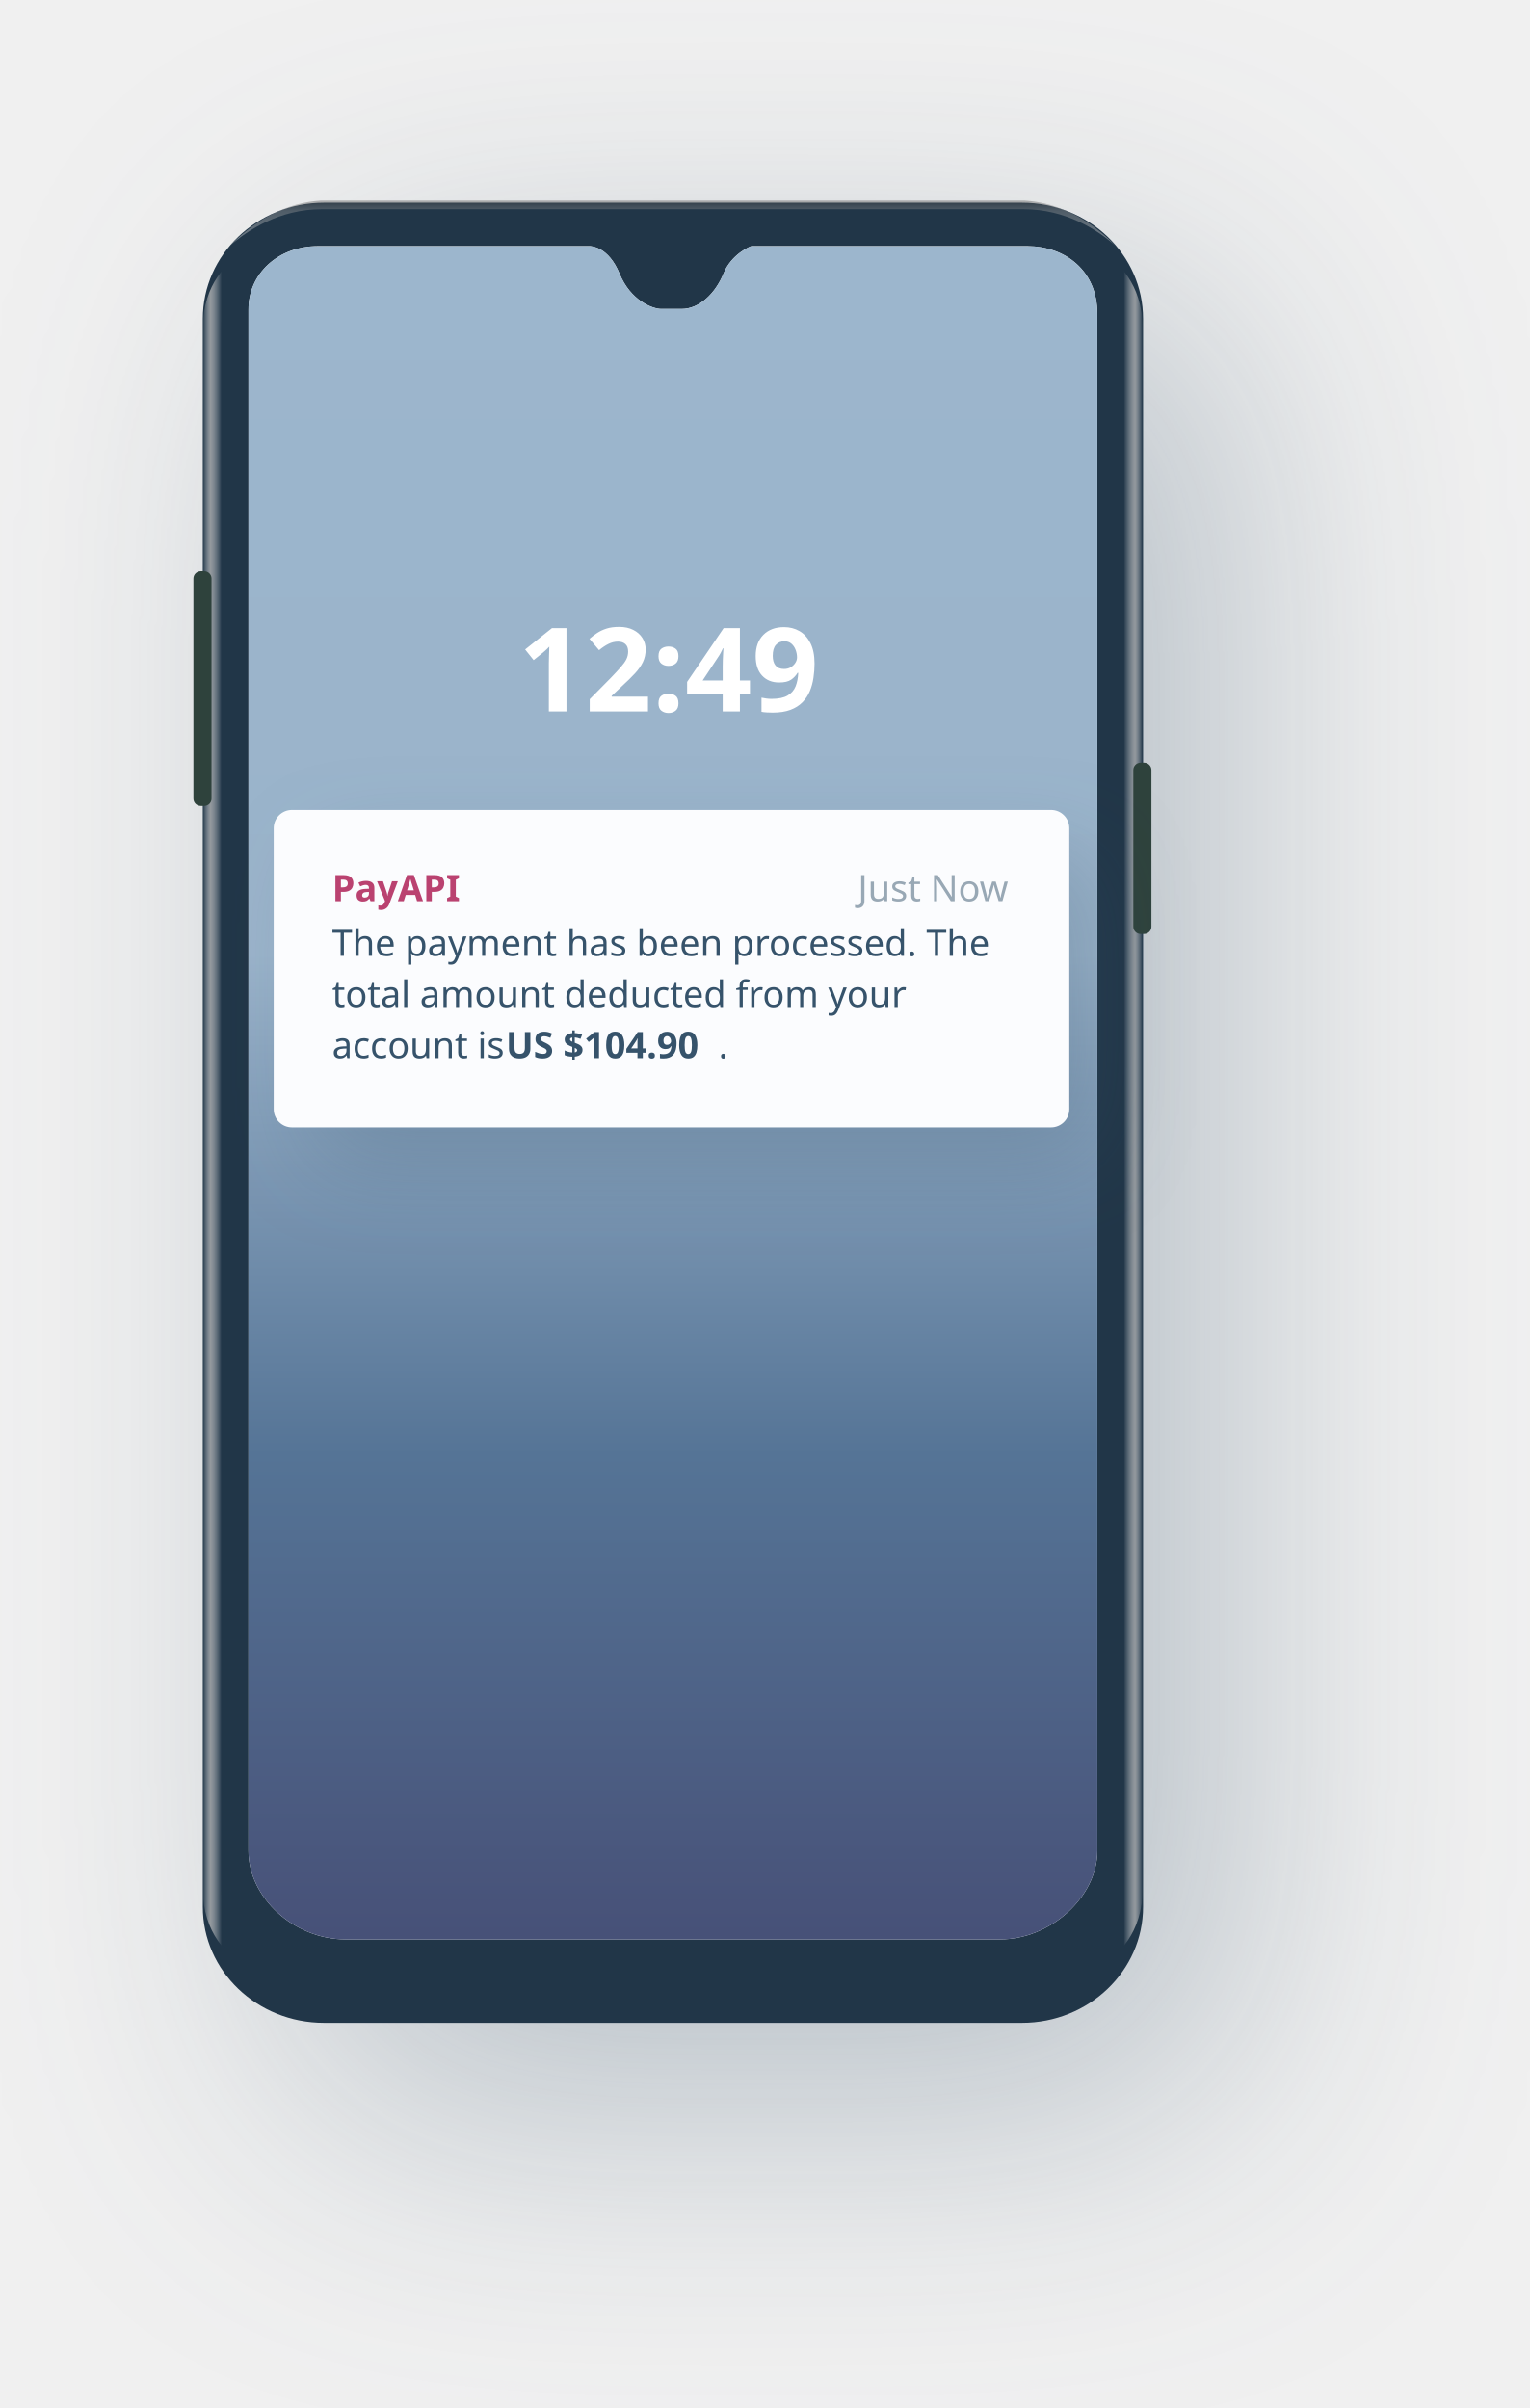
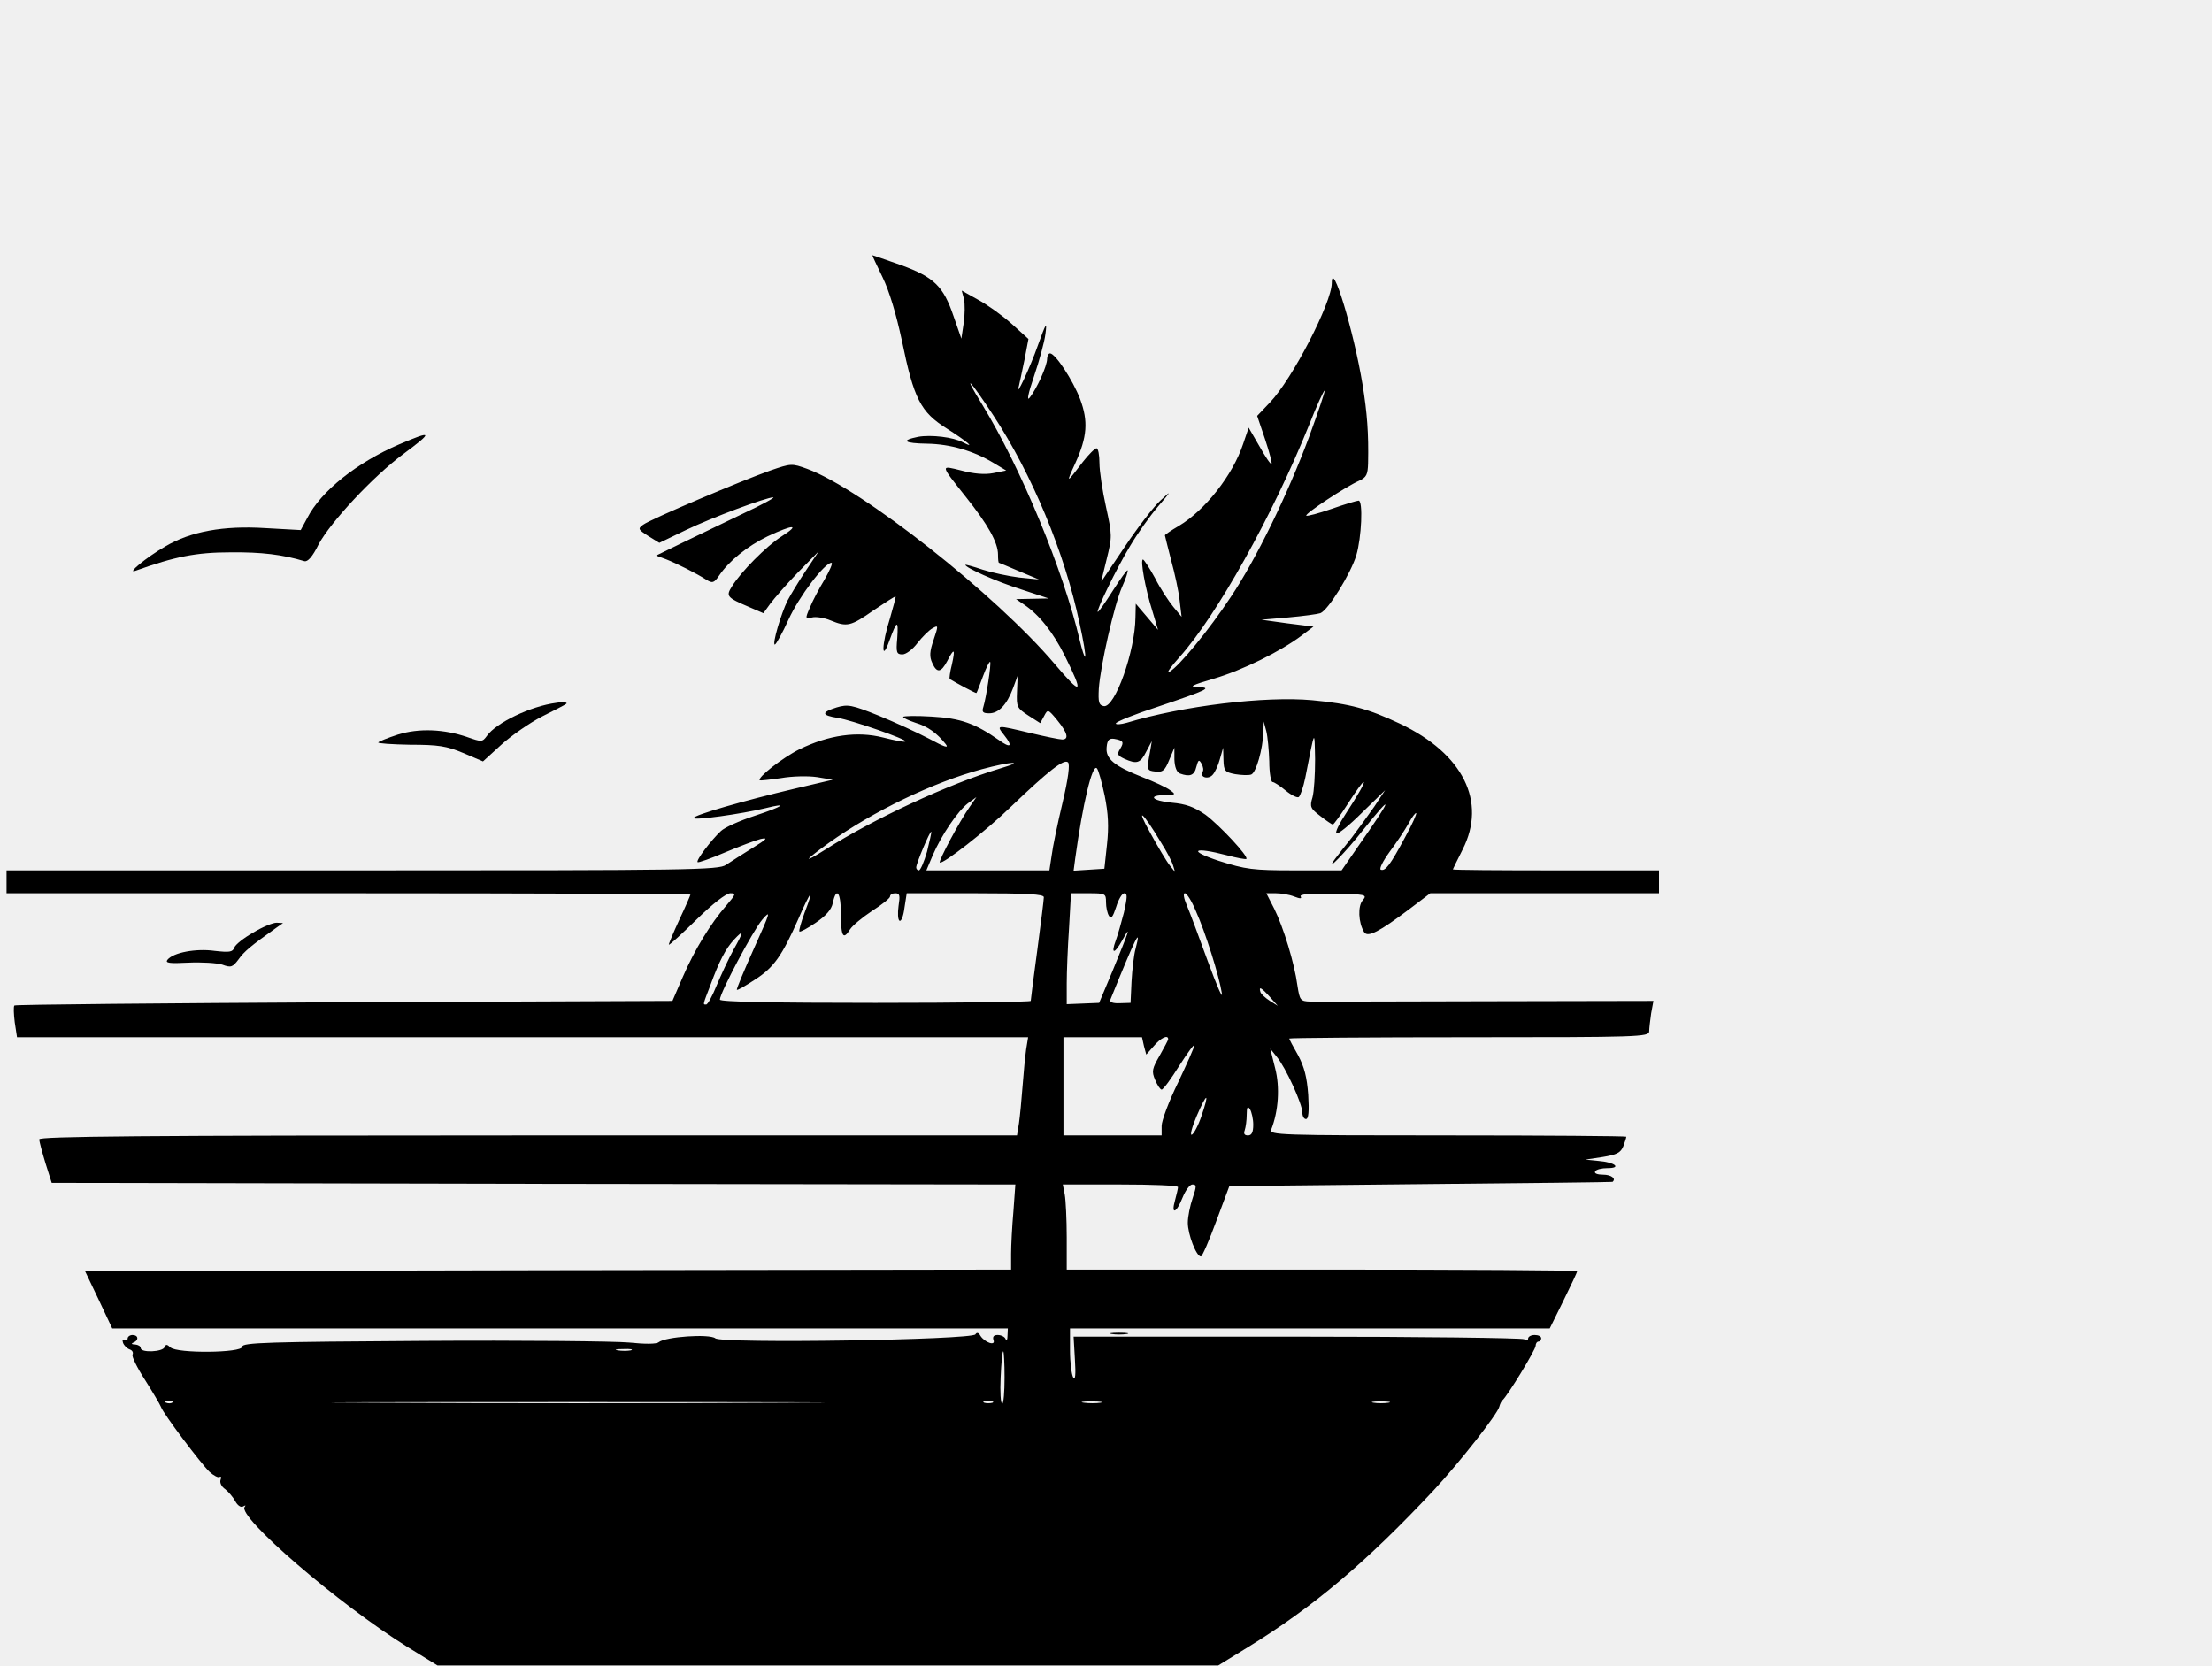
- <svg xmlns="http://www.w3.org/2000/svg" xmlns:xlink="http://www.w3.org/1999/xlink" width="419" height="660">
-   <defs>
-     <linearGradient id="c" x1="50%" x2="50%" y1="0%" y2="100%">
-       <stop offset="0%" stop-color="#454545" />
-       <stop offset="22.628%" stop-color="#999" />
-       <stop offset="100%" stop-color="#FFF" />
-     </linearGradient>
-     <linearGradient id="d" x1="100%" x2="30.702%" y1="50%" y2="50%">
-       <stop offset="0%" stop-color="#FFF" stop-opacity="0" />
-       <stop offset="22.218%" stop-color="#BABABA" />
-       <stop offset="54.678%" stop-color="#FFF" stop-opacity="0" />
-       <stop offset="100%" stop-color="#FFF" stop-opacity="0" />
-     </linearGradient>
-     <linearGradient id="e" x1="100%" x2="30.591%" y1="50%" y2="50%">
-       <stop offset="0%" stop-color="#FFF" stop-opacity="0" />
-       <stop offset="22.218%" stop-color="#BABABA" />
-       <stop offset="54.678%" stop-color="#FFF" stop-opacity="0" />
-       <stop offset="100%" stop-color="#FFF" stop-opacity="0" />
-     </linearGradient>
-     <linearGradient id="g" x1="50%" x2="50%" y1="0%" y2="99.221%">
-       <stop offset="0%" stop-color="#9CB6CD" />
-       <stop offset="42.056%" stop-color="#9AB3CA" />
-       <stop offset="71.659%" stop-color="#557496" />
-       <stop offset="100%" stop-color="#475178" />
-     </linearGradient>
-     <filter id="a" width="202.9%" height="153.1%" x="-41.7%" y="-21.5%" filterUnits="objectBoundingBox">
-       <feOffset dx="25" dy="25" in="SourceAlpha" result="shadowOffsetOuter1" />
-       <feGaussianBlur in="shadowOffsetOuter1" result="shadowBlurOuter1" stdDeviation="40" />
-       <feColorMatrix in="shadowBlurOuter1" values="0 0 0 0 0.212 0 0 0 0 0.325 0 0 0 0 0.419 0 0 0 0.301 0" />
-     </filter>
-     <filter id="i" width="125.2%" height="163.2%" x="-8%" y="-20.1%" filterUnits="objectBoundingBox">
-       <feMorphology in="SourceAlpha" radius="5" result="shadowSpreadOuter1" />
-       <feOffset dx="10" dy="10" in="shadowSpreadOuter1" result="shadowOffsetOuter1" />
-       <feGaussianBlur in="shadowOffsetOuter1" result="shadowBlurOuter1" stdDeviation="12.5" />
-       <feColorMatrix in="shadowBlurOuter1" values="0 0 0 0 0.212 0 0 0 0 0.325 0 0 0 0 0.419 0 0 0 0.25 0" />
-     </filter>
-     <path id="b" d="M35.776.57H227.01c18.34 0 33.208 14.235 33.208 31.795v435.27c0 17.56-14.867 31.796-33.208 31.796H35.776c-18.34 0-33.208-14.236-33.208-31.796V32.365C2.568 14.805 17.436.569 35.776.569z" />
-     <path id="f" d="M93.602 0H19.196C8.09 0 0 7.563 0 17.441v422.39c0 12.88 12.502 24.292 26.64 24.292h179.332c13.618 0 26.64-11.5 26.64-24.292V18.583c0-11.84-8.79-18.513-19.196-18.583H137.83c-.287.047-5.479 2.182-7.673 7.563-2.195 5.382-6.61 9.672-11.445 9.672h-5.615c-2.298 0-8.348-2.23-11.411-9.672C98.623.121 93.888.047 93.602 0z" />
-     <rect id="j" width="218" height="87" x="0" y="0" rx="5" />
-   </defs>
-   <g fill="none" fill-rule="evenodd" transform="translate(53 55)">
-     <use fill="#000" filter="url(#a)" xlink:href="#b" />
-     <use fill="#213648" xlink:href="#b" />
-     <path fill="url(#c)" fill-opacity=".65" d="M225.18 0H32.356C23.352.549 15.05 4.657 7.447 12.324c4.89-4.268 13.61-9.98 25.14-9.98h192.362c11.53 0 20.25 5.712 25.14 9.98C242.486 4.657 234.183.549 225.18 0z" opacity=".596" transform="translate(2.568)" />
-     <path fill="url(#d)" d="M252.431 462.67V34.983c0-11.476-4.217-15.718-6.733-18.442-2.516-2.723-2.623-4.113.992-2.056 3.615 2.056 10.845 8.047 10.845 20.498V462.67c0 12.451-7.23 18.441-10.845 20.498-3.615 2.056-3.508.667-.992-2.057s6.733-6.966 6.733-18.441z" opacity=".75" transform="translate(2.568)" />
-     <path fill="url(#e)" d="M8.548 462.67V34.983c0-11.476-4.217-15.718-6.733-18.442-2.516-2.723-2.623-4.113.992-2.056 3.615 2.056 10.845 8.047 10.845 20.498V462.67c0 12.451-7.23 18.441-10.845 20.498-3.615 2.056-3.508.667-.992-2.057s6.733-6.966 6.733-18.441z" opacity=".75" transform="matrix(-1 0 0 1 16.22 0)" />
-     <path fill="#2E423C" d="M2 101.557h.965a2 2 0 012 2v60.35a2 2 0 01-2 2H2a2 2 0 01-2-2v-60.35a2 2 0 012-2zm257.535 52.487h.965a2 2 0 012 2v42.95a2 2 0 01-2 2h-.965a2 2 0 01-2-2v-42.95a2 2 0 012-2z" />
-     <g transform="translate(15.074 12.444)">
-       <mask id="h" fill="#fff">
-         <use xlink:href="#f" />
-       </mask>
-       <use fill="#FFF" xlink:href="#f" />
-       <path fill="url(#g)" mask="url(#h)" d="M-.074 0h233v465h-233z" />
-       <text fill="#FFF" font-family="PublicSans-Bold, Public Sans" font-size="32" font-weight="bold" mask="url(#h)">
-         <tspan x="73.926" y="127.556">12:49</tspan>
-       </text>
-     </g>
-     <g transform="translate(22 167)">
-       <use fill="#000" filter="url(#i)" xlink:href="#j" />
-       <use fill="#FBFCFE" xlink:href="#j" />
-       <g font-size="10">
-         <text fill="#BA4270" font-family="PublicSans-Bold, Public Sans" font-weight="bold" transform="translate(16 16)">
-           <tspan x="0" y="9">PayAPI</tspan>
-         </text>
-         <text fill="#36536B" font-family="PublicSans-Regular, Public Sans" opacity=".5" transform="translate(16 16)">
-           <tspan x="144.05" y="9">Just Now</tspan>
-         </text>
-       </g>
-       <text fill="#36536B" font-family="PublicSans-Regular, Public Sans" font-size="10">
-         <tspan x="16" y="40">The payment has been processed. The </tspan>
-         <tspan x="16" y="54">total amount deducted from your </tspan>
-         <tspan x="16" y="68">account is</tspan>
-         <tspan x="63.62" y="68" font-family="PublicSans-Bold, Public Sans" font-weight="bold"> US $104.90</tspan>
-         <tspan x="121.855" y="68">.</tspan>
-       </text>
-     </g>
+ <svg xmlns="http://www.w3.org/2000/svg" version="1.0" width="676pt" height="509pt" viewBox="0 0 676 509" preserveAspectRatio="xMidYMid meet">
+   <g transform="translate(0,509) scale(0.1,-0.1)" fill="#000000" stroke="none">
+     <path d="M2697 4243 c21 -43 42 -114 59 -193 37 -180 57 -219 138 -270 61 -39 90 -63 49 -42 -29 16 -98 24 -137 17 -55 -11 -43 -20 27 -21 71 -1 142 -22 202 -58 l40 -24 -40 -8 c-26 -5 -60 -2 -97 8 -65 16 -66 20 14 -81 67 -84 98 -139 98 -176 0 -14 1 -25 3 -25 1 0 29 -12 62 -26 l60 -25 -60 6 c-33 4 -84 15 -112 24 -29 10 -53 16 -53 15 0 -9 94 -51 170 -75 l85 -28 -50 -1 -50 -1 25 -17 c46 -31 88 -84 124 -156 59 -119 53 -124 -31 -25 -179 211 -588 534 -756 596 -47 17 -49 17 -113 -5 -88 -31 -367 -149 -389 -166 -16 -12 -15 -14 16 -34 l34 -21 81 39 c81 39 246 100 267 100 7 0 -35 -23 -93 -50 -58 -28 -141 -68 -185 -89 l-80 -39 30 -11 c33 -13 93 -43 124 -63 18 -11 23 -10 38 12 31 46 87 91 149 121 79 37 101 37 43 0 -47 -30 -125 -109 -152 -153 -19 -30 -16 -34 52 -63 l44 -19 21 29 c12 16 49 59 84 95 l64 65 -40 -60 c-22 -33 -46 -73 -55 -90 -20 -40 -48 -135 -39 -135 4 1 23 35 42 77 32 70 110 173 131 173 5 0 -5 -23 -21 -51 -17 -28 -37 -66 -45 -86 -15 -34 -14 -35 7 -30 11 3 37 -1 56 -9 51 -21 62 -18 132 31 36 24 65 43 67 42 1 -2 -7 -31 -17 -66 -26 -81 -27 -139 -2 -69 23 63 28 65 24 7 -4 -43 -2 -49 16 -49 11 0 32 16 46 35 15 19 35 39 46 45 18 10 18 9 3 -36 -12 -35 -13 -51 -4 -70 14 -32 27 -30 46 6 21 41 25 38 14 -11 -6 -23 -8 -42 -7 -44 23 -14 81 -45 82 -43 2 2 10 25 20 51 10 27 20 47 22 44 4 -4 -12 -109 -21 -138 -5 -15 -1 -19 18 -19 29 0 54 26 73 77 l14 38 -2 -49 c-2 -47 0 -50 35 -73 l36 -23 12 22 c11 21 12 21 40 -13 31 -38 37 -59 15 -59 -8 0 -52 9 -98 20 -105 25 -104 25 -79 -7 27 -34 20 -41 -16 -15 -73 51 -117 67 -206 72 -48 3 -87 2 -87 -1 0 -3 17 -11 38 -18 37 -11 65 -31 92 -65 11 -14 -4 -9 -50 16 -36 19 -106 51 -155 71 -82 33 -94 35 -128 25 -48 -15 -47 -24 3 -32 44 -7 213 -66 207 -72 -2 -3 -33 3 -68 12 -79 20 -166 8 -256 -36 -52 -26 -130 -87 -121 -95 1 -1 31 2 65 7 34 6 83 7 110 3 l48 -8 -115 -27 c-157 -37 -310 -81 -310 -90 0 -8 144 12 219 30 72 18 56 6 -32 -23 -46 -15 -93 -36 -104 -47 -30 -28 -77 -90 -71 -95 2 -2 40 11 84 30 43 18 93 37 109 41 24 5 18 -1 -26 -28 -31 -19 -66 -42 -80 -51 -22 -16 -111 -17 -1111 -17 l-1088 0 0 -35 0 -35 1045 0 c575 0 1045 -2 1045 -4 0 -2 -15 -37 -34 -77 -19 -41 -33 -75 -32 -76 2 -2 40 33 85 77 48 47 90 80 103 80 18 0 17 -3 -12 -37 -48 -55 -97 -135 -133 -218 l-32 -74 -1003 -4 c-552 -3 -1005 -7 -1008 -10 -3 -3 -2 -26 1 -51 l7 -46 1545 0 1545 0 -6 -37 c-3 -21 -8 -72 -11 -113 -3 -41 -8 -92 -11 -113 l-6 -37 -1494 0 c-1189 0 -1494 -3 -1494 -12 0 -7 9 -40 19 -73 l19 -60 1472 -3 1473 -2 -6 -83 c-4 -45 -7 -103 -7 -129 l0 -48 -1415 -2 -1415 -3 42 -88 41 -87 1369 0 1368 0 -1 -22 c0 -13 -3 -17 -6 -10 -2 6 -13 12 -24 12 -12 0 -16 -5 -13 -15 8 -20 -27 -8 -40 13 -5 9 -11 11 -15 4 -10 -17 -776 -29 -795 -12 -18 14 -152 5 -173 -12 -7 -6 -42 -6 -90 -1 -43 4 -327 7 -630 5 -474 -3 -553 -5 -553 -18 0 -19 -199 -21 -219 -2 -11 10 -14 10 -18 1 -5 -15 -73 -18 -73 -3 0 6 -8 10 -17 11 -11 0 -13 3 -5 6 17 7 15 23 -3 23 -8 0 -15 -5 -15 -11 0 -5 -4 -7 -10 -4 -5 3 -7 0 -4 -9 3 -8 12 -17 20 -20 9 -3 12 -10 9 -16 -3 -5 14 -40 38 -77 24 -38 46 -75 49 -83 8 -22 122 -173 148 -198 13 -12 27 -19 31 -16 5 3 6 -1 3 -9 -3 -8 3 -21 14 -28 10 -8 24 -24 31 -37 7 -13 17 -20 24 -16 7 4 9 4 5 -1 -26 -28 287 -298 498 -429 l91 -56 1193 0 1193 0 91 56 c200 123 362 260 567 479 80 86 196 234 201 256 2 8 6 16 9 19 15 12 102 155 102 167 0 7 4 13 9 13 4 0 8 5 8 10 0 6 -9 10 -20 10 -11 0 -20 -5 -20 -11 0 -6 -5 -7 -12 -2 -7 4 -320 8 -695 8 l-682 0 4 -70 c3 -46 1 -65 -5 -55 -5 8 -10 45 -10 83 l0 67 733 0 733 0 42 85 c23 47 42 87 42 90 0 3 -351 5 -780 5 l-780 0 0 99 c0 54 -3 113 -6 130 l-6 31 176 0 c97 0 176 -3 176 -8 0 -4 -4 -22 -9 -40 -13 -46 4 -40 23 8 9 22 22 40 30 40 13 0 13 -5 1 -41 -8 -23 -15 -57 -15 -76 0 -35 26 -103 40 -103 4 0 25 48 47 108 l40 107 584 6 c321 3 585 6 587 7 12 10 -4 22 -29 22 -17 0 -28 4 -24 10 3 6 20 10 38 10 44 0 22 18 -28 22 l-40 4 53 8 c43 7 55 13 63 33 5 13 9 26 9 29 0 2 -246 4 -546 4 -516 0 -546 1 -539 18 22 56 27 129 12 187 l-15 60 20 -25 c27 -32 78 -144 78 -170 0 -11 5 -20 11 -20 8 0 10 23 7 74 -4 55 -12 85 -31 121 -15 26 -27 49 -27 51 0 2 248 4 550 4 517 0 550 1 550 18 0 9 3 34 6 55 l7 38 -509 -1 c-280 -1 -523 -1 -540 -1 -30 1 -32 4 -39 49 -9 68 -43 179 -71 235 l-24 47 29 0 c16 0 41 -4 56 -10 18 -7 24 -7 20 0 -5 7 28 10 99 9 100 -2 105 -3 91 -20 -16 -17 -14 -69 4 -98 11 -17 47 2 136 69 l66 50 350 0 349 0 0 35 0 35 -315 0 c-173 0 -315 1 -315 3 0 1 14 29 30 61 74 146 2 292 -191 384 -98 46 -152 61 -269 72 -143 13 -395 -17 -567 -69 -18 -5 -33 -6 -33 -2 0 5 57 28 128 51 154 52 169 59 122 60 -28 1 -18 6 50 26 88 26 203 83 267 131 l37 28 -80 10 -79 11 82 7 c45 4 89 10 98 13 24 9 93 121 110 177 16 54 21 167 7 167 -5 0 -42 -11 -82 -25 -40 -14 -75 -23 -78 -21 -5 6 121 89 162 107 22 10 26 19 27 53 2 91 -3 155 -17 241 -27 164 -94 384 -94 310 0 -60 -121 -294 -189 -365 l-39 -41 24 -71 c13 -39 22 -73 20 -76 -3 -2 -19 22 -37 54 l-33 57 -17 -50 c-32 -96 -117 -203 -196 -250 -24 -14 -43 -27 -43 -29 0 -2 9 -36 19 -76 11 -40 23 -95 26 -123 l6 -50 -25 30 c-14 17 -40 56 -56 88 -17 31 -34 57 -37 57 -9 0 7 -89 28 -155 l18 -60 -34 40 -34 40 -1 -42 c-1 -103 -63 -278 -97 -271 -15 3 -17 12 -15 53 5 71 47 256 71 311 12 26 19 49 17 51 -2 2 -22 -26 -45 -62 -23 -36 -43 -65 -46 -65 -7 0 57 133 99 202 22 37 60 91 85 120 42 49 42 51 7 18 -21 -19 -69 -82 -108 -140 -39 -58 -71 -106 -72 -107 -1 -2 6 29 16 68 17 69 17 73 -2 160 -11 49 -20 109 -20 134 0 25 -4 45 -9 45 -5 0 -24 -19 -42 -42 -51 -67 -52 -67 -23 -4 37 81 40 129 15 196 -22 58 -76 140 -92 140 -5 0 -9 -8 -9 -17 0 -21 -31 -90 -53 -118 -10 -13 -5 12 13 65 16 47 32 105 35 130 5 39 2 34 -23 -35 -24 -69 -72 -170 -58 -124 2 10 10 45 17 80 l12 63 -52 47 c-28 25 -74 58 -102 73 l-50 28 7 -26 c3 -15 3 -48 -1 -74 l-7 -47 -24 69 c-31 91 -59 119 -161 156 -46 16 -85 30 -87 30 -1 0 13 -30 31 -67z m339 -423 c118 -180 217 -417 263 -634 12 -54 20 -101 17 -103 -2 -2 -9 20 -16 49 -50 214 -179 526 -298 721 -63 102 -40 80 34 -33z m964 -67 c-65 -174 -161 -372 -239 -488 -66 -100 -158 -212 -187 -228 -11 -6 3 14 30 44 114 127 285 433 397 711 23 59 45 106 47 104 2 -2 -20 -66 -48 -143z m-121 -990 c0 -35 5 -63 10 -63 5 0 23 -12 40 -26 17 -14 35 -23 40 -20 5 4 14 30 20 59 30 152 28 150 30 57 0 -47 -3 -99 -8 -117 -9 -29 -6 -34 24 -57 19 -15 36 -26 38 -26 3 0 24 29 47 65 23 36 44 65 47 65 6 0 -16 -38 -55 -98 -19 -29 -32 -55 -28 -59 4 -4 39 24 78 63 l71 69 -33 -50 c-19 -27 -50 -70 -69 -95 -20 -25 -43 -54 -51 -65 -35 -48 33 21 87 90 94 117 89 99 -16 -51 l-51 -74 -143 0 c-129 0 -150 3 -232 29 -97 32 -78 44 25 17 30 -8 57 -13 59 -11 7 8 -82 103 -125 135 -35 24 -59 33 -104 37 -61 6 -74 23 -17 23 30 1 31 2 13 15 -10 8 -49 26 -85 40 -86 34 -113 56 -109 92 2 22 8 27 23 25 28 -5 31 -10 18 -31 -10 -16 -8 -20 13 -30 38 -17 49 -14 67 22 l17 32 -5 -30 c-11 -59 -11 -60 16 -63 22 -3 29 3 42 35 l16 38 0 -36 c1 -24 7 -39 17 -43 30 -11 44 -6 50 20 6 22 8 24 16 10 5 -9 7 -20 3 -25 -9 -16 16 -24 30 -10 8 8 18 30 23 49 l10 35 1 -37 c1 -34 4 -38 36 -44 19 -3 41 -4 49 -1 15 6 35 77 37 129 l1 33 8 -30 c4 -16 8 -58 9 -92z m-632 -127 c-15 -63 -30 -135 -33 -160 l-7 -46 -188 0 -188 0 19 45 c27 63 77 136 108 160 l26 19 -20 -29 c-33 -47 -96 -166 -92 -171 8 -7 141 96 218 171 114 109 162 147 174 135 6 -6 1 -48 -17 -124z m-192 105 c-156 -47 -386 -154 -532 -247 -73 -46 -66 -35 10 20 136 97 319 185 467 225 93 25 137 26 55 2z m321 -83 c11 -55 13 -94 7 -149 l-8 -74 -47 -3 -47 -3 5 38 c23 167 52 289 66 275 5 -5 15 -42 24 -84z m171 -141 c18 -28 35 -61 38 -72 l6 -20 -16 20 c-9 11 -36 56 -60 100 -47 84 -22 63 32 -28z m748 16 c-46 -86 -61 -106 -75 -101 -6 2 6 26 27 55 21 28 47 67 58 87 10 19 21 33 23 31 2 -2 -12 -34 -33 -72z m-1462 -46 c-9 -31 -20 -57 -25 -57 -4 0 -8 4 -8 9 0 12 42 112 46 109 1 -2 -5 -29 -13 -61z m-374 -186 c-11 -30 -18 -55 -16 -58 3 -2 25 10 50 27 31 21 48 40 52 60 11 52 25 33 25 -35 0 -68 7 -79 28 -45 7 11 37 36 67 56 30 19 55 39 55 44 0 6 7 10 16 10 14 0 15 -7 10 -39 -3 -22 -2 -42 3 -45 5 -3 12 14 15 39 l7 45 210 0 c160 0 209 -3 209 -12 0 -7 -9 -80 -20 -162 -11 -81 -20 -151 -20 -155 0 -3 -214 -6 -475 -6 -310 0 -475 3 -475 10 0 20 101 211 130 245 27 31 24 22 -26 -89 -30 -67 -54 -124 -52 -126 2 -2 26 12 55 31 58 37 83 73 133 186 38 88 50 99 19 19z m921 32 c0 -16 4 -34 9 -42 7 -11 12 -3 22 27 7 23 18 42 25 42 10 0 9 -12 -1 -58 -8 -31 -19 -70 -25 -86 -16 -43 -4 -43 20 1 28 50 21 30 -29 -92 l-42 -100 -49 -2 -50 -2 0 63 c0 35 3 111 7 169 l6 107 54 0 c51 0 53 -1 53 -27z m274 -26 c30 -66 72 -201 80 -252 4 -22 -15 21 -42 95 -27 74 -56 152 -65 173 -9 21 -12 37 -6 37 6 0 21 -24 33 -53z m-1412 -119 c-16 -29 -39 -79 -52 -110 -13 -32 -27 -58 -32 -58 -10 0 -11 -3 13 59 27 74 47 112 72 139 31 33 31 27 -1 -30z m1228 1 c-5 -19 -10 -63 -12 -99 l-3 -65 -33 -1 c-20 -1 -31 3 -29 10 77 190 97 231 77 155z m411 -146 l24 -27 -24 15 c-14 9 -27 21 -29 27 -6 19 3 14 29 -15z m-385 -150 l7 -26 23 26 c21 25 44 36 44 21 0 -3 -12 -25 -26 -50 -23 -40 -25 -48 -14 -74 7 -17 16 -30 20 -30 5 0 29 33 54 73 25 39 46 68 46 62 0 -5 -23 -57 -50 -114 -28 -57 -50 -116 -50 -132 l0 -29 -150 0 -150 0 0 150 0 150 120 0 120 0 6 -27z m176 -213 c-10 -30 -24 -56 -30 -58 -6 -2 1 24 15 57 32 74 40 74 15 1z m158 -27 c0 -24 -5 -33 -16 -33 -11 0 -14 5 -10 16 3 9 6 30 6 47 0 24 3 28 10 17 5 -8 10 -30 10 -47z m-1902 -690 c-10 -2 -28 -2 -40 0 -13 2 -5 4 17 4 22 1 32 -1 23 -4z m1142 -83 c0 -44 -3 -80 -7 -80 -5 0 -7 36 -5 80 2 44 5 80 8 80 2 0 4 -36 4 -80z m-2543 -76 c-3 -3 -12 -4 -19 -1 -8 3 -5 6 6 6 11 1 17 -2 13 -5z m1851 -1 c-333 -2 -882 -2 -1220 0 -337 1 -64 2 607 2 671 0 947 -1 613 -2z m655 0 c-7 -2 -19 -2 -25 0 -7 3 -2 5 12 5 14 0 19 -2 13 -5z m330 0 c-13 -2 -35 -2 -50 0 -16 2 -5 4 22 4 28 0 40 -2 28 -4z m880 0 c-13 -2 -33 -2 -45 0 -13 2 -3 4 22 4 25 0 35 -2 23 -4z" />
+     <path d="M1220 3732 c-130 -56 -239 -143 -281 -225 l-20 -37 -108 6 c-128 8 -228 -10 -306 -56 -59 -34 -121 -86 -90 -74 120 43 185 56 290 56 94 1 159 -7 225 -27 10 -3 25 13 44 52 37 68 165 206 258 275 93 69 91 74 -12 30z" />
+     <path d="M1700 2942 c-78 -10 -184 -61 -212 -101 -14 -19 -16 -19 -59 -4 -72 25 -149 28 -213 8 -31 -10 -58 -21 -60 -24 -2 -3 42 -6 97 -7 86 0 112 -4 162 -25 l61 -26 56 51 c31 28 87 67 124 86 38 19 71 36 73 38 9 5 -6 8 -29 4z" />
+     <path d="M774 2240 c-28 -16 -54 -36 -58 -46 -5 -14 -15 -15 -60 -10 -57 8 -126 -5 -144 -27 -8 -10 5 -12 63 -9 41 2 88 -1 104 -6 27 -10 32 -8 50 16 17 24 37 41 116 97 l20 14 -20 1 c-11 0 -43 -13 -71 -30z" />
+     <path d="M3398 1013 c12 -2 32 -2 45 0 12 2 2 4 -23 4 -25 0 -35 -2 -22 -4z" />
  </g>
</svg>
